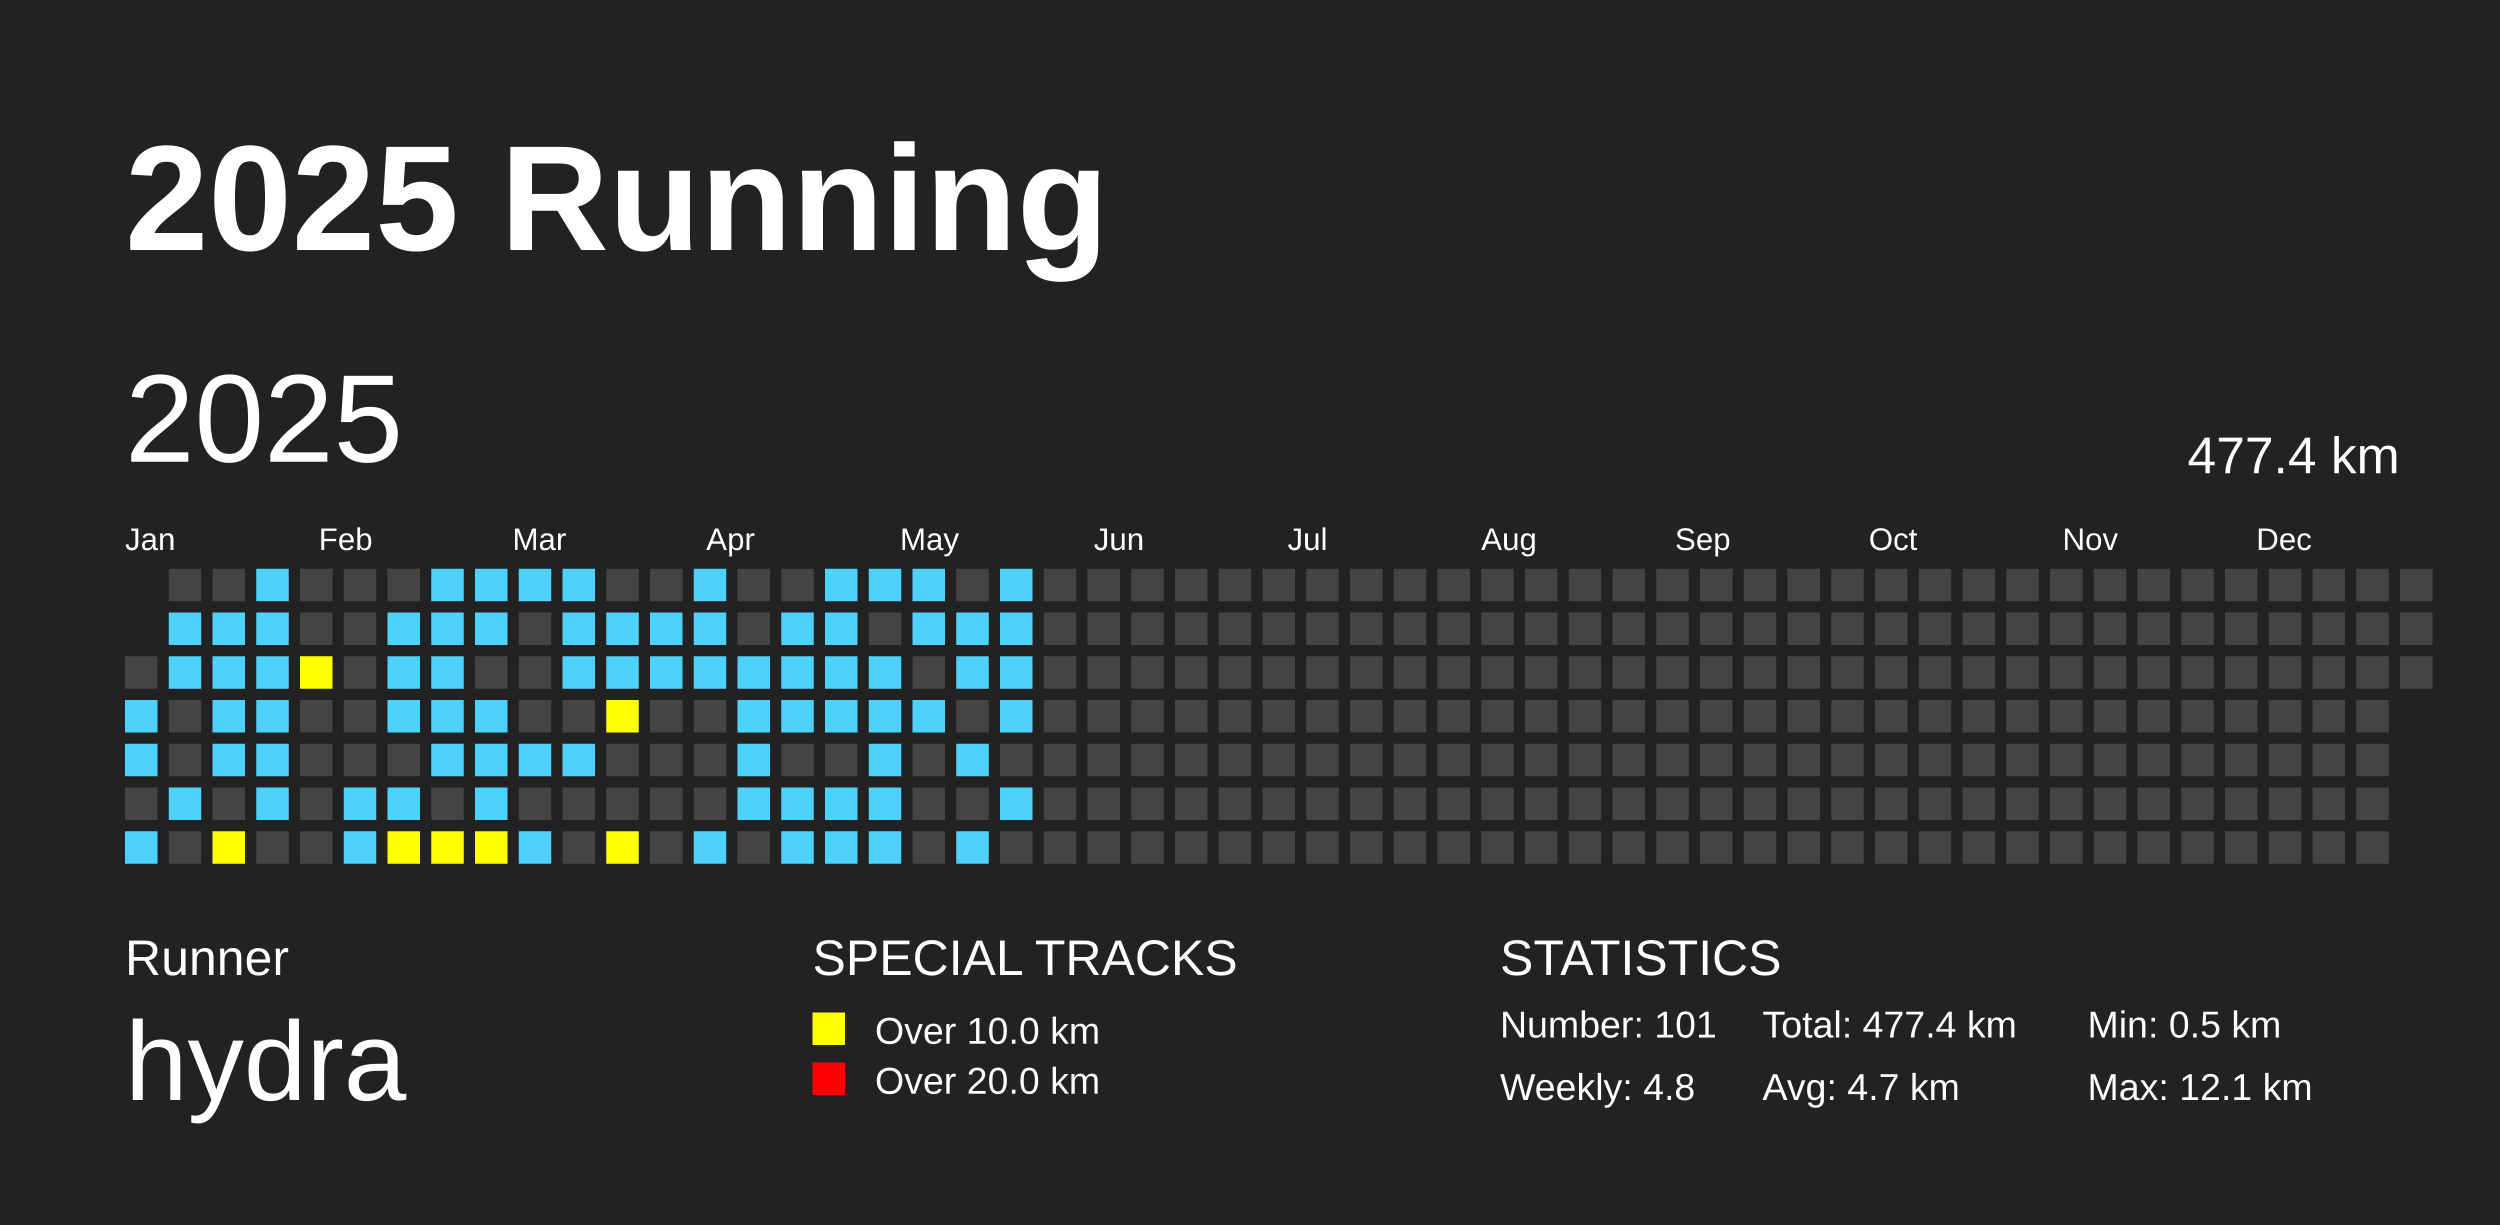
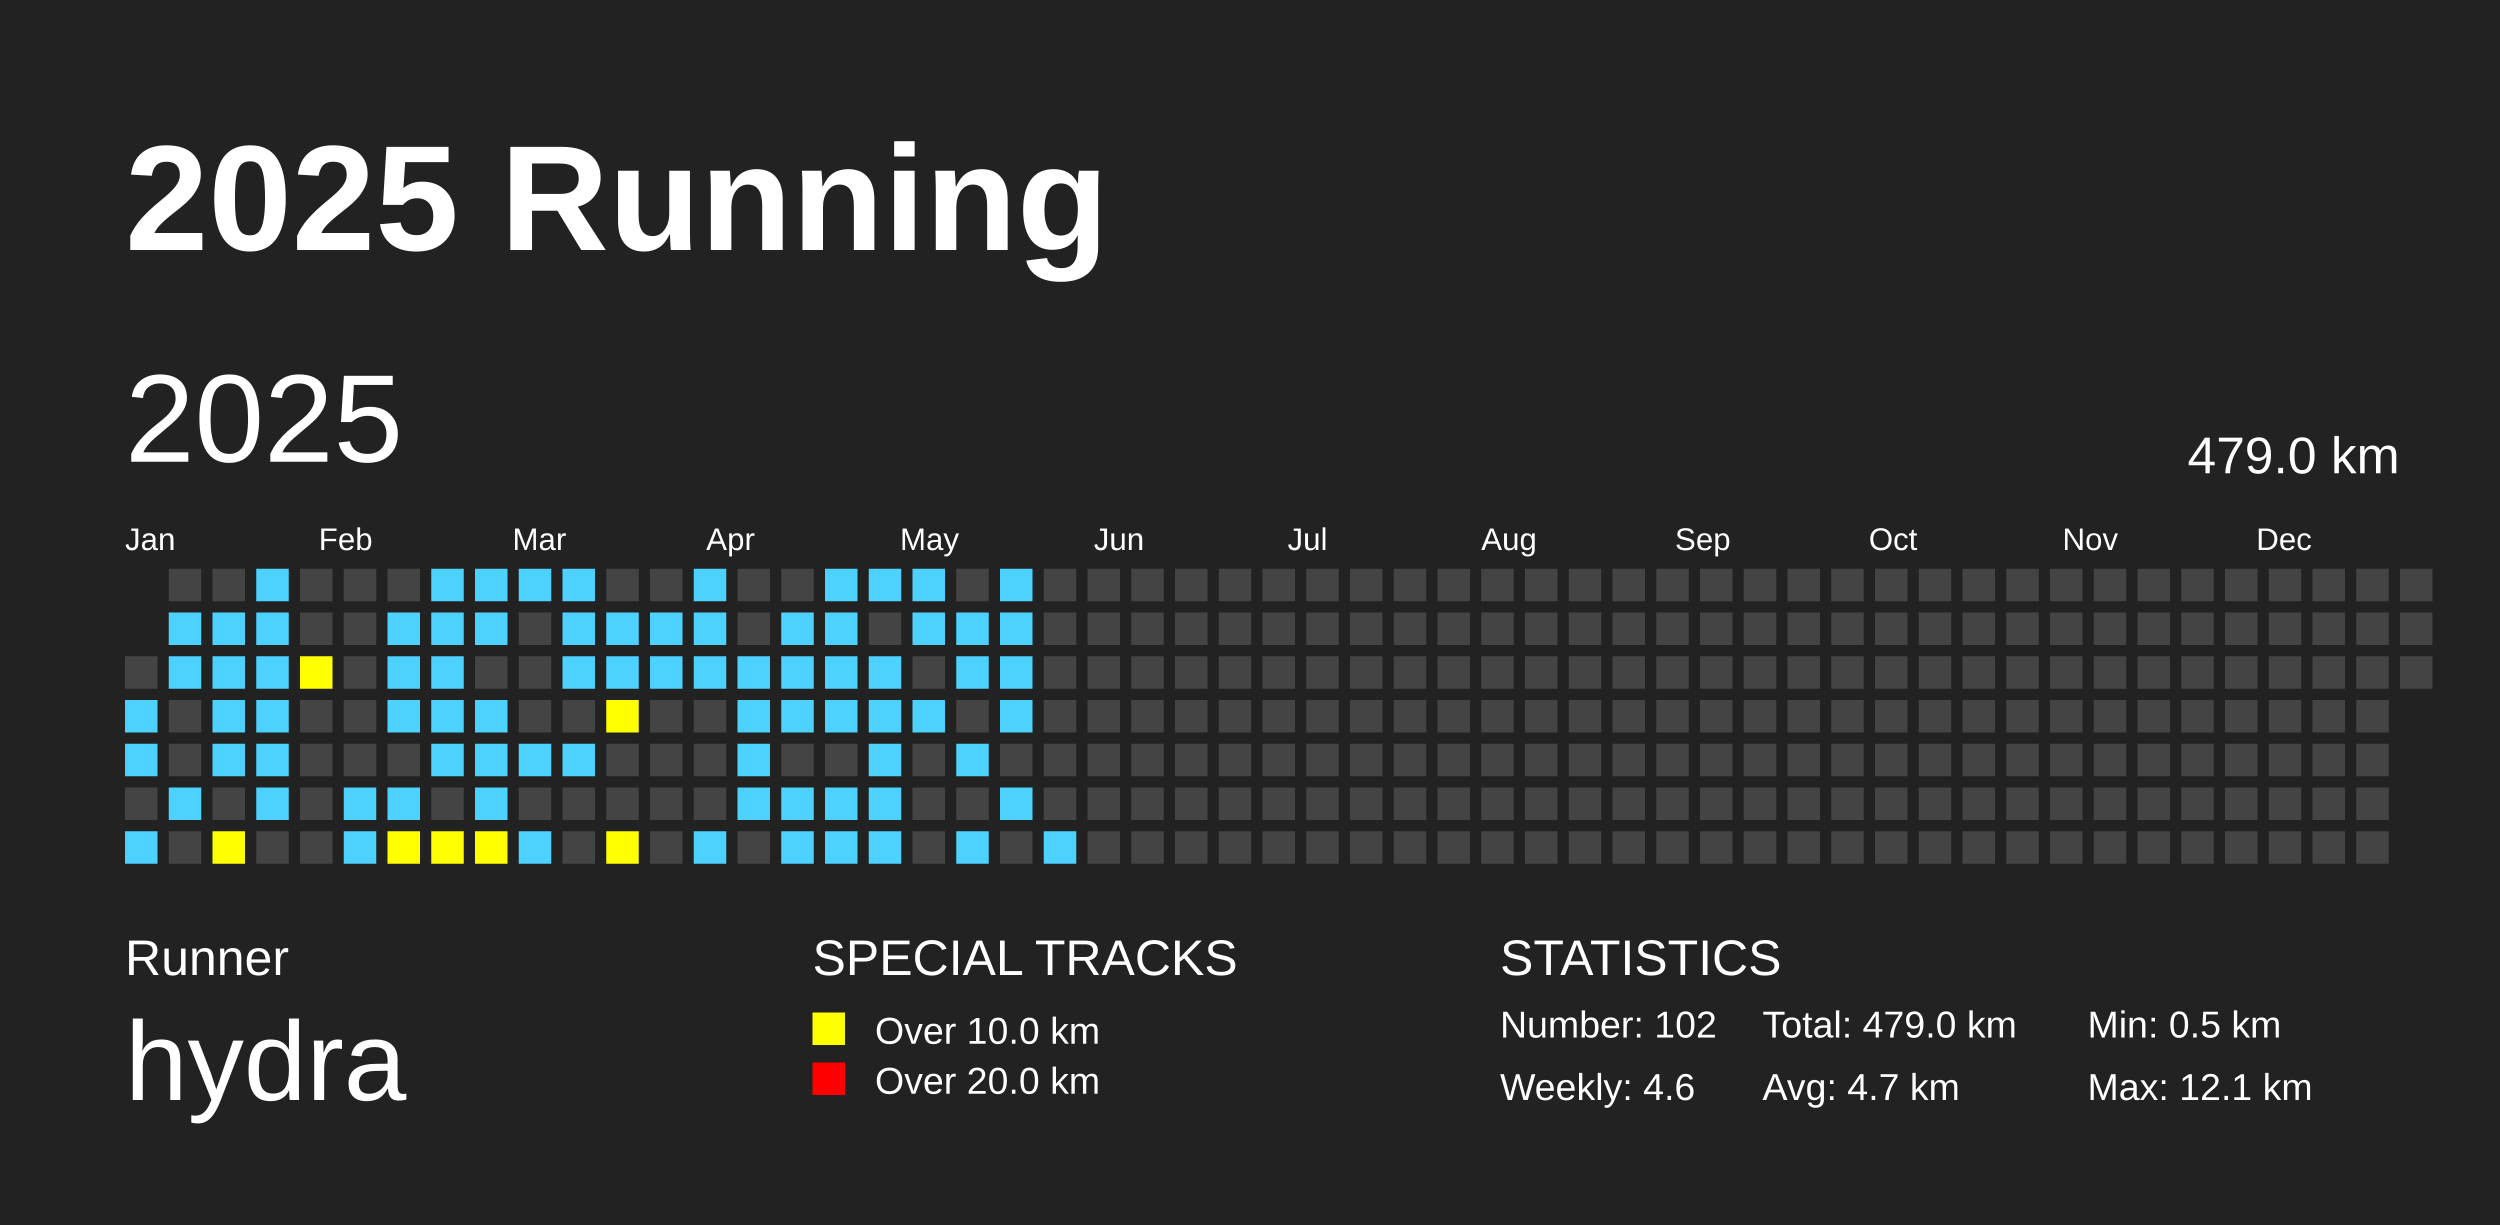
<svg xmlns="http://www.w3.org/2000/svg" baseProfile="full" height="98mm" version="1.1" viewBox="0,0,200,98" width="200mm">
  <defs />
  <rect fill="#222222" height="98" width="200" x="0" y="0" />
  <text fill="#FFFFFF" style="font-size:12px; font-family:Arial; font-weight:bold;" x="10" y="20">2025 Running</text>
  <text fill="#FFFFFF" style="font-size:4px; font-family:Arial" x="10" y="78">Runner</text>
  <text fill="#FFFFFF" style="font-size:9px; font-family:Arial" x="10" y="88">hydra</text>
  <text fill="#FFFFFF" style="font-size:4px; font-family:Arial" x="65" y="78">SPECIAL TRACKS</text>
  <rect fill="yellow" height="2.6" width="2.6" x="65" y="81" />
  <text fill="#FFFFFF" style="font-size:3px; font-family:Arial" x="70" y="83.5">Over 10.0 km</text>
  <rect fill="red" height="2.6" width="2.6" x="65" y="85" />
  <text fill="#FFFFFF" style="font-size:3px; font-family:Arial" x="70" y="87.5">Over 20.0 km</text>
  <text fill="#FFFFFF" style="font-size:4px; font-family:Arial" x="120" y="78">STATISTICS</text>
-   <text fill="#FFFFFF" style="font-size:3px; font-family:Arial" x="120" y="83">Number: 101</text>
-   <text fill="#FFFFFF" style="font-size:3px; font-family:Arial" x="120" y="88">Weekly: 4.8</text>
-   <text fill="#FFFFFF" style="font-size:3px; font-family:Arial" x="141" y="83">Total: 477.4 km</text>
+   <text fill="#FFFFFF" style="font-size:3px; font-family:Arial" x="120" y="83">Number: 102</text>
+   <text fill="#FFFFFF" style="font-size:3px; font-family:Arial" x="120" y="88">Weekly: 4.6</text>
+   <text fill="#FFFFFF" style="font-size:3px; font-family:Arial" x="141" y="83">Total: 479.0 km</text>
  <text fill="#FFFFFF" style="font-size:3px; font-family:Arial" x="141" y="88">Avg: 4.7 km</text>
  <text fill="#FFFFFF" style="font-size:3px; font-family:Arial" x="167" y="83">Min: 0.5 km</text>
  <text fill="#FFFFFF" style="font-size:3px; font-family:Arial" x="167" y="88">Max: 12.1 km</text>
  <text dominant-baseline="hanging" fill="#FFFFFF" style="font-size:10.0px; font-family:Arial;" x="10" y="30">2025</text>
-   <text dominant-baseline="hanging" fill="#FFFFFF" style="font-size:4.125px; font-family:Arial;" x="175" y="35">477.4 km</text>
+   <text dominant-baseline="hanging" fill="#FFFFFF" style="font-size:4.125px; font-family:Arial;" x="175" y="35">479.0 km</text>
  <text fill="#FFFFFF" style="font-size:2.5px; font-family:Arial" x="10.0" y="44">Jan</text>
  <text fill="#FFFFFF" style="font-size:2.5px; font-family:Arial" x="25.5" y="44">Feb</text>
  <text fill="#FFFFFF" style="font-size:2.5px; font-family:Arial" x="41.0" y="44">Mar</text>
  <text fill="#FFFFFF" style="font-size:2.5px; font-family:Arial" x="56.5" y="44">Apr</text>
  <text fill="#FFFFFF" style="font-size:2.5px; font-family:Arial" x="72.0" y="44">May</text>
  <text fill="#FFFFFF" style="font-size:2.5px; font-family:Arial" x="87.5" y="44">Jun</text>
  <text fill="#FFFFFF" style="font-size:2.5px; font-family:Arial" x="103.0" y="44">Jul</text>
  <text fill="#FFFFFF" style="font-size:2.5px; font-family:Arial" x="118.5" y="44">Aug</text>
  <text fill="#FFFFFF" style="font-size:2.5px; font-family:Arial" x="134.0" y="44">Sep</text>
  <text fill="#FFFFFF" style="font-size:2.5px; font-family:Arial" x="149.5" y="44">Oct</text>
  <text fill="#FFFFFF" style="font-size:2.5px; font-family:Arial" x="165.0" y="44">Nov</text>
  <text fill="#FFFFFF" style="font-size:2.5px; font-family:Arial" x="180.5" y="44">Dec</text>
  <rect fill="#444444" height="2.6" width="2.6" x="10.0" y="52.5" />
  <rect fill="#4DD2FF" height="2.6" width="2.6" x="10.0" y="56.0" />
  <rect fill="#4DD2FF" height="2.6" width="2.6" x="10.0" y="59.5" />
  <rect fill="#444444" height="2.6" width="2.6" x="10.0" y="63.0" />
  <rect fill="#4DD2FF" height="2.6" width="2.6" x="10.0" y="66.5" />
  <rect fill="#444444" height="2.6" width="2.6" x="13.5" y="45.5" />
  <rect fill="#4DD2FF" height="2.6" width="2.6" x="13.5" y="49.0" />
  <rect fill="#4DD2FF" height="2.6" width="2.6" x="13.5" y="52.5" />
  <rect fill="#444444" height="2.6" width="2.6" x="13.5" y="56.0" />
  <rect fill="#444444" height="2.6" width="2.6" x="13.5" y="59.5" />
  <rect fill="#4DD2FF" height="2.6" width="2.6" x="13.5" y="63.0" />
  <rect fill="#444444" height="2.6" width="2.6" x="13.5" y="66.5" />
  <rect fill="#444444" height="2.6" width="2.6" x="17.0" y="45.5" />
  <rect fill="#4DD2FF" height="2.6" width="2.6" x="17.0" y="49.0" />
  <rect fill="#4DD2FF" height="2.6" width="2.6" x="17.0" y="52.5" />
  <rect fill="#4DD2FF" height="2.6" width="2.6" x="17.0" y="56.0" />
  <rect fill="#4DD2FF" height="2.6" width="2.6" x="17.0" y="59.5" />
  <rect fill="#444444" height="2.6" width="2.6" x="17.0" y="63.0" />
  <rect fill="yellow" height="2.6" width="2.6" x="17.0" y="66.5" />
  <rect fill="#4DD2FF" height="2.6" width="2.6" x="20.5" y="45.5" />
  <rect fill="#4DD2FF" height="2.6" width="2.6" x="20.5" y="49.0" />
  <rect fill="#4DD2FF" height="2.6" width="2.6" x="20.5" y="52.5" />
  <rect fill="#4DD2FF" height="2.6" width="2.6" x="20.5" y="56.0" />
  <rect fill="#4DD2FF" height="2.6" width="2.6" x="20.5" y="59.5" />
  <rect fill="#4DD2FF" height="2.6" width="2.6" x="20.5" y="63.0" />
  <rect fill="#444444" height="2.6" width="2.6" x="20.5" y="66.5" />
  <rect fill="#444444" height="2.6" width="2.6" x="24.0" y="45.5" />
  <rect fill="#444444" height="2.6" width="2.6" x="24.0" y="49.0" />
  <rect fill="yellow" height="2.6" width="2.6" x="24.0" y="52.5" />
  <rect fill="#444444" height="2.6" width="2.6" x="24.0" y="56.0" />
  <rect fill="#444444" height="2.6" width="2.6" x="24.0" y="59.5" />
  <rect fill="#444444" height="2.6" width="2.6" x="24.0" y="63.0" />
  <rect fill="#444444" height="2.6" width="2.6" x="24.0" y="66.5" />
  <rect fill="#444444" height="2.6" width="2.6" x="27.5" y="45.5" />
  <rect fill="#444444" height="2.6" width="2.6" x="27.5" y="49.0" />
  <rect fill="#444444" height="2.6" width="2.6" x="27.5" y="52.5" />
  <rect fill="#444444" height="2.6" width="2.6" x="27.5" y="56.0" />
  <rect fill="#444444" height="2.6" width="2.6" x="27.5" y="59.5" />
  <rect fill="#4DD2FF" height="2.6" width="2.6" x="27.5" y="63.0" />
  <rect fill="#4DD2FF" height="2.6" width="2.6" x="27.5" y="66.5" />
  <rect fill="#444444" height="2.6" width="2.6" x="31.0" y="45.5" />
  <rect fill="#4DD2FF" height="2.6" width="2.6" x="31.0" y="49.0" />
  <rect fill="#4DD2FF" height="2.6" width="2.6" x="31.0" y="52.5" />
  <rect fill="#4DD2FF" height="2.6" width="2.6" x="31.0" y="56.0" />
  <rect fill="#444444" height="2.6" width="2.6" x="31.0" y="59.5" />
  <rect fill="#4DD2FF" height="2.6" width="2.6" x="31.0" y="63.0" />
  <rect fill="yellow" height="2.6" width="2.6" x="31.0" y="66.5" />
  <rect fill="#4DD2FF" height="2.6" width="2.6" x="34.5" y="45.5" />
  <rect fill="#4DD2FF" height="2.6" width="2.6" x="34.5" y="49.0" />
  <rect fill="#4DD2FF" height="2.6" width="2.6" x="34.5" y="52.5" />
  <rect fill="#4DD2FF" height="2.6" width="2.6" x="34.5" y="56.0" />
  <rect fill="#4DD2FF" height="2.6" width="2.6" x="34.5" y="59.5" />
  <rect fill="#444444" height="2.6" width="2.6" x="34.5" y="63.0" />
  <rect fill="yellow" height="2.6" width="2.6" x="34.5" y="66.5" />
  <rect fill="#4DD2FF" height="2.6" width="2.6" x="38.0" y="45.5" />
  <rect fill="#4DD2FF" height="2.6" width="2.6" x="38.0" y="49.0" />
  <rect fill="#444444" height="2.6" width="2.6" x="38.0" y="52.5" />
  <rect fill="#4DD2FF" height="2.6" width="2.6" x="38.0" y="56.0" />
  <rect fill="#4DD2FF" height="2.6" width="2.6" x="38.0" y="59.5" />
  <rect fill="#4DD2FF" height="2.6" width="2.6" x="38.0" y="63.0" />
  <rect fill="yellow" height="2.6" width="2.6" x="38.0" y="66.5" />
  <rect fill="#4DD2FF" height="2.6" width="2.6" x="41.5" y="45.5" />
  <rect fill="#444444" height="2.6" width="2.6" x="41.5" y="49.0" />
  <rect fill="#444444" height="2.6" width="2.6" x="41.5" y="52.5" />
  <rect fill="#444444" height="2.6" width="2.6" x="41.5" y="56.0" />
  <rect fill="#4DD2FF" height="2.6" width="2.6" x="41.5" y="59.5" />
  <rect fill="#444444" height="2.6" width="2.6" x="41.5" y="63.0" />
  <rect fill="#4DD2FF" height="2.6" width="2.6" x="41.5" y="66.5" />
  <rect fill="#4DD2FF" height="2.6" width="2.6" x="45.0" y="45.5" />
  <rect fill="#4DD2FF" height="2.6" width="2.6" x="45.0" y="49.0" />
  <rect fill="#4DD2FF" height="2.6" width="2.6" x="45.0" y="52.5" />
  <rect fill="#444444" height="2.6" width="2.6" x="45.0" y="56.0" />
  <rect fill="#4DD2FF" height="2.6" width="2.6" x="45.0" y="59.5" />
  <rect fill="#444444" height="2.6" width="2.6" x="45.0" y="63.0" />
  <rect fill="#444444" height="2.6" width="2.6" x="45.0" y="66.5" />
  <rect fill="#444444" height="2.6" width="2.6" x="48.5" y="45.5" />
  <rect fill="#4DD2FF" height="2.6" width="2.6" x="48.5" y="49.0" />
  <rect fill="#4DD2FF" height="2.6" width="2.6" x="48.5" y="52.5" />
  <rect fill="yellow" height="2.6" width="2.6" x="48.5" y="56.0" />
  <rect fill="#444444" height="2.6" width="2.6" x="48.5" y="59.5" />
  <rect fill="#444444" height="2.6" width="2.6" x="48.5" y="63.0" />
  <rect fill="yellow" height="2.6" width="2.6" x="48.5" y="66.5" />
  <rect fill="#444444" height="2.6" width="2.6" x="52.0" y="45.5" />
  <rect fill="#4DD2FF" height="2.6" width="2.6" x="52.0" y="49.0" />
  <rect fill="#4DD2FF" height="2.6" width="2.6" x="52.0" y="52.5" />
  <rect fill="#444444" height="2.6" width="2.6" x="52.0" y="56.0" />
  <rect fill="#444444" height="2.6" width="2.6" x="52.0" y="59.5" />
  <rect fill="#444444" height="2.6" width="2.6" x="52.0" y="63.0" />
  <rect fill="#444444" height="2.6" width="2.6" x="52.0" y="66.5" />
  <rect fill="#4DD2FF" height="2.6" width="2.6" x="55.5" y="45.5" />
  <rect fill="#4DD2FF" height="2.6" width="2.6" x="55.5" y="49.0" />
  <rect fill="#4DD2FF" height="2.6" width="2.6" x="55.5" y="52.5" />
  <rect fill="#444444" height="2.6" width="2.6" x="55.5" y="56.0" />
  <rect fill="#444444" height="2.6" width="2.6" x="55.5" y="59.5" />
  <rect fill="#444444" height="2.6" width="2.6" x="55.5" y="63.0" />
  <rect fill="#4DD2FF" height="2.6" width="2.6" x="55.5" y="66.5" />
  <rect fill="#444444" height="2.6" width="2.6" x="59.0" y="45.5" />
  <rect fill="#444444" height="2.6" width="2.6" x="59.0" y="49.0" />
  <rect fill="#4DD2FF" height="2.6" width="2.6" x="59.0" y="52.5" />
  <rect fill="#4DD2FF" height="2.6" width="2.6" x="59.0" y="56.0" />
  <rect fill="#4DD2FF" height="2.6" width="2.6" x="59.0" y="59.5" />
  <rect fill="#4DD2FF" height="2.6" width="2.6" x="59.0" y="63.0" />
  <rect fill="#444444" height="2.6" width="2.6" x="59.0" y="66.5" />
  <rect fill="#444444" height="2.6" width="2.6" x="62.5" y="45.5" />
  <rect fill="#4DD2FF" height="2.6" width="2.6" x="62.5" y="49.0" />
  <rect fill="#4DD2FF" height="2.6" width="2.6" x="62.5" y="52.5" />
  <rect fill="#4DD2FF" height="2.6" width="2.6" x="62.5" y="56.0" />
  <rect fill="#444444" height="2.6" width="2.6" x="62.5" y="59.5" />
  <rect fill="#4DD2FF" height="2.6" width="2.6" x="62.5" y="63.0" />
  <rect fill="#4DD2FF" height="2.6" width="2.6" x="62.5" y="66.5" />
  <rect fill="#4DD2FF" height="2.6" width="2.6" x="66.0" y="45.5" />
  <rect fill="#4DD2FF" height="2.6" width="2.6" x="66.0" y="49.0" />
  <rect fill="#4DD2FF" height="2.6" width="2.6" x="66.0" y="52.5" />
  <rect fill="#4DD2FF" height="2.6" width="2.6" x="66.0" y="56.0" />
  <rect fill="#444444" height="2.6" width="2.6" x="66.0" y="59.5" />
  <rect fill="#4DD2FF" height="2.6" width="2.6" x="66.0" y="63.0" />
  <rect fill="#4DD2FF" height="2.6" width="2.6" x="66.0" y="66.5" />
  <rect fill="#4DD2FF" height="2.6" width="2.6" x="69.5" y="45.5" />
  <rect fill="#444444" height="2.6" width="2.6" x="69.5" y="49.0" />
  <rect fill="#4DD2FF" height="2.6" width="2.6" x="69.5" y="52.5" />
  <rect fill="#4DD2FF" height="2.6" width="2.6" x="69.5" y="56.0" />
  <rect fill="#4DD2FF" height="2.6" width="2.6" x="69.5" y="59.5" />
  <rect fill="#4DD2FF" height="2.6" width="2.6" x="69.5" y="63.0" />
  <rect fill="#4DD2FF" height="2.6" width="2.6" x="69.5" y="66.5" />
  <rect fill="#4DD2FF" height="2.6" width="2.6" x="73.0" y="45.5" />
  <rect fill="#4DD2FF" height="2.6" width="2.6" x="73.0" y="49.0" />
  <rect fill="#444444" height="2.6" width="2.6" x="73.0" y="52.5" />
  <rect fill="#4DD2FF" height="2.6" width="2.6" x="73.0" y="56.0" />
  <rect fill="#444444" height="2.6" width="2.6" x="73.0" y="59.5" />
  <rect fill="#444444" height="2.6" width="2.6" x="73.0" y="63.0" />
  <rect fill="#444444" height="2.6" width="2.6" x="73.0" y="66.5" />
  <rect fill="#444444" height="2.6" width="2.6" x="76.5" y="45.5" />
  <rect fill="#4DD2FF" height="2.6" width="2.6" x="76.5" y="49.0" />
  <rect fill="#4DD2FF" height="2.6" width="2.6" x="76.5" y="52.5" />
  <rect fill="#444444" height="2.6" width="2.6" x="76.5" y="56.0" />
  <rect fill="#4DD2FF" height="2.6" width="2.6" x="76.5" y="59.5" />
  <rect fill="#444444" height="2.6" width="2.6" x="76.5" y="63.0" />
  <rect fill="#4DD2FF" height="2.6" width="2.6" x="76.5" y="66.5" />
  <rect fill="#4DD2FF" height="2.6" width="2.6" x="80.0" y="45.5" />
  <rect fill="#4DD2FF" height="2.6" width="2.6" x="80.0" y="49.0" />
  <rect fill="#4DD2FF" height="2.6" width="2.6" x="80.0" y="52.5" />
  <rect fill="#4DD2FF" height="2.6" width="2.6" x="80.0" y="56.0" />
  <rect fill="#444444" height="2.6" width="2.6" x="80.0" y="59.5" />
  <rect fill="#4DD2FF" height="2.6" width="2.6" x="80.0" y="63.0" />
  <rect fill="#444444" height="2.6" width="2.6" x="80.0" y="66.5" />
  <rect fill="#444444" height="2.6" width="2.6" x="83.5" y="45.5" />
  <rect fill="#444444" height="2.6" width="2.6" x="83.5" y="49.0" />
  <rect fill="#444444" height="2.6" width="2.6" x="83.5" y="52.5" />
  <rect fill="#444444" height="2.6" width="2.6" x="83.5" y="56.0" />
  <rect fill="#444444" height="2.6" width="2.6" x="83.5" y="59.5" />
  <rect fill="#444444" height="2.6" width="2.6" x="83.5" y="63.0" />
-   <rect fill="#444444" height="2.6" width="2.6" x="83.5" y="66.5" />
+   <rect fill="#4DD2FF" height="2.6" width="2.6" x="83.5" y="66.5" />
  <rect fill="#444444" height="2.6" width="2.6" x="87.0" y="45.5" />
  <rect fill="#444444" height="2.6" width="2.6" x="87.0" y="49.0" />
  <rect fill="#444444" height="2.6" width="2.6" x="87.0" y="52.5" />
  <rect fill="#444444" height="2.6" width="2.6" x="87.0" y="56.0" />
  <rect fill="#444444" height="2.6" width="2.6" x="87.0" y="59.5" />
  <rect fill="#444444" height="2.6" width="2.6" x="87.0" y="63.0" />
  <rect fill="#444444" height="2.6" width="2.6" x="87.0" y="66.5" />
  <rect fill="#444444" height="2.6" width="2.6" x="90.5" y="45.5" />
  <rect fill="#444444" height="2.6" width="2.6" x="90.5" y="49.0" />
  <rect fill="#444444" height="2.6" width="2.6" x="90.5" y="52.5" />
  <rect fill="#444444" height="2.6" width="2.6" x="90.5" y="56.0" />
  <rect fill="#444444" height="2.6" width="2.6" x="90.5" y="59.5" />
  <rect fill="#444444" height="2.6" width="2.6" x="90.5" y="63.0" />
  <rect fill="#444444" height="2.6" width="2.6" x="90.5" y="66.5" />
  <rect fill="#444444" height="2.6" width="2.6" x="94.0" y="45.5" />
  <rect fill="#444444" height="2.6" width="2.6" x="94.0" y="49.0" />
  <rect fill="#444444" height="2.6" width="2.6" x="94.0" y="52.5" />
  <rect fill="#444444" height="2.6" width="2.6" x="94.0" y="56.0" />
  <rect fill="#444444" height="2.6" width="2.6" x="94.0" y="59.5" />
  <rect fill="#444444" height="2.6" width="2.6" x="94.0" y="63.0" />
  <rect fill="#444444" height="2.6" width="2.6" x="94.0" y="66.5" />
  <rect fill="#444444" height="2.6" width="2.6" x="97.5" y="45.5" />
  <rect fill="#444444" height="2.6" width="2.6" x="97.5" y="49.0" />
  <rect fill="#444444" height="2.6" width="2.6" x="97.5" y="52.5" />
  <rect fill="#444444" height="2.6" width="2.6" x="97.5" y="56.0" />
  <rect fill="#444444" height="2.6" width="2.6" x="97.5" y="59.5" />
  <rect fill="#444444" height="2.6" width="2.6" x="97.5" y="63.0" />
  <rect fill="#444444" height="2.6" width="2.6" x="97.5" y="66.5" />
  <rect fill="#444444" height="2.6" width="2.6" x="101.0" y="45.5" />
  <rect fill="#444444" height="2.6" width="2.6" x="101.0" y="49.0" />
  <rect fill="#444444" height="2.6" width="2.6" x="101.0" y="52.5" />
  <rect fill="#444444" height="2.6" width="2.6" x="101.0" y="56.0" />
  <rect fill="#444444" height="2.6" width="2.6" x="101.0" y="59.5" />
  <rect fill="#444444" height="2.6" width="2.6" x="101.0" y="63.0" />
  <rect fill="#444444" height="2.6" width="2.6" x="101.0" y="66.5" />
  <rect fill="#444444" height="2.6" width="2.6" x="104.5" y="45.5" />
  <rect fill="#444444" height="2.6" width="2.6" x="104.5" y="49.0" />
  <rect fill="#444444" height="2.6" width="2.6" x="104.5" y="52.5" />
  <rect fill="#444444" height="2.6" width="2.6" x="104.5" y="56.0" />
  <rect fill="#444444" height="2.6" width="2.6" x="104.5" y="59.5" />
  <rect fill="#444444" height="2.6" width="2.6" x="104.5" y="63.0" />
  <rect fill="#444444" height="2.6" width="2.6" x="104.5" y="66.5" />
  <rect fill="#444444" height="2.6" width="2.6" x="108.0" y="45.5" />
  <rect fill="#444444" height="2.6" width="2.6" x="108.0" y="49.0" />
  <rect fill="#444444" height="2.6" width="2.6" x="108.0" y="52.5" />
  <rect fill="#444444" height="2.6" width="2.6" x="108.0" y="56.0" />
  <rect fill="#444444" height="2.6" width="2.6" x="108.0" y="59.5" />
  <rect fill="#444444" height="2.6" width="2.6" x="108.0" y="63.0" />
  <rect fill="#444444" height="2.6" width="2.6" x="108.0" y="66.5" />
  <rect fill="#444444" height="2.6" width="2.6" x="111.5" y="45.5" />
  <rect fill="#444444" height="2.6" width="2.6" x="111.5" y="49.0" />
  <rect fill="#444444" height="2.6" width="2.6" x="111.5" y="52.5" />
  <rect fill="#444444" height="2.6" width="2.6" x="111.5" y="56.0" />
  <rect fill="#444444" height="2.6" width="2.6" x="111.5" y="59.5" />
  <rect fill="#444444" height="2.6" width="2.6" x="111.5" y="63.0" />
  <rect fill="#444444" height="2.6" width="2.6" x="111.5" y="66.5" />
  <rect fill="#444444" height="2.6" width="2.6" x="115.0" y="45.5" />
  <rect fill="#444444" height="2.6" width="2.6" x="115.0" y="49.0" />
  <rect fill="#444444" height="2.6" width="2.6" x="115.0" y="52.5" />
  <rect fill="#444444" height="2.6" width="2.6" x="115.0" y="56.0" />
  <rect fill="#444444" height="2.6" width="2.6" x="115.0" y="59.5" />
  <rect fill="#444444" height="2.6" width="2.6" x="115.0" y="63.0" />
  <rect fill="#444444" height="2.6" width="2.6" x="115.0" y="66.5" />
  <rect fill="#444444" height="2.6" width="2.6" x="118.5" y="45.5" />
  <rect fill="#444444" height="2.6" width="2.6" x="118.5" y="49.0" />
  <rect fill="#444444" height="2.6" width="2.6" x="118.5" y="52.5" />
  <rect fill="#444444" height="2.6" width="2.6" x="118.5" y="56.0" />
  <rect fill="#444444" height="2.6" width="2.6" x="118.5" y="59.5" />
  <rect fill="#444444" height="2.6" width="2.6" x="118.5" y="63.0" />
  <rect fill="#444444" height="2.6" width="2.6" x="118.5" y="66.5" />
  <rect fill="#444444" height="2.6" width="2.6" x="122.0" y="45.5" />
  <rect fill="#444444" height="2.6" width="2.6" x="122.0" y="49.0" />
  <rect fill="#444444" height="2.6" width="2.6" x="122.0" y="52.5" />
  <rect fill="#444444" height="2.6" width="2.6" x="122.0" y="56.0" />
  <rect fill="#444444" height="2.6" width="2.6" x="122.0" y="59.5" />
  <rect fill="#444444" height="2.6" width="2.6" x="122.0" y="63.0" />
  <rect fill="#444444" height="2.6" width="2.6" x="122.0" y="66.5" />
  <rect fill="#444444" height="2.6" width="2.6" x="125.5" y="45.5" />
  <rect fill="#444444" height="2.6" width="2.6" x="125.5" y="49.0" />
  <rect fill="#444444" height="2.6" width="2.6" x="125.5" y="52.5" />
  <rect fill="#444444" height="2.6" width="2.6" x="125.5" y="56.0" />
  <rect fill="#444444" height="2.6" width="2.6" x="125.5" y="59.5" />
  <rect fill="#444444" height="2.6" width="2.6" x="125.5" y="63.0" />
  <rect fill="#444444" height="2.6" width="2.6" x="125.5" y="66.5" />
  <rect fill="#444444" height="2.6" width="2.6" x="129.0" y="45.5" />
  <rect fill="#444444" height="2.6" width="2.6" x="129.0" y="49.0" />
  <rect fill="#444444" height="2.6" width="2.6" x="129.0" y="52.5" />
  <rect fill="#444444" height="2.6" width="2.6" x="129.0" y="56.0" />
  <rect fill="#444444" height="2.6" width="2.6" x="129.0" y="59.5" />
  <rect fill="#444444" height="2.6" width="2.6" x="129.0" y="63.0" />
  <rect fill="#444444" height="2.6" width="2.6" x="129.0" y="66.5" />
  <rect fill="#444444" height="2.6" width="2.6" x="132.5" y="45.5" />
  <rect fill="#444444" height="2.6" width="2.6" x="132.5" y="49.0" />
  <rect fill="#444444" height="2.6" width="2.6" x="132.5" y="52.5" />
  <rect fill="#444444" height="2.6" width="2.6" x="132.5" y="56.0" />
  <rect fill="#444444" height="2.6" width="2.6" x="132.5" y="59.5" />
  <rect fill="#444444" height="2.6" width="2.6" x="132.5" y="63.0" />
  <rect fill="#444444" height="2.6" width="2.6" x="132.5" y="66.5" />
  <rect fill="#444444" height="2.6" width="2.6" x="136.0" y="45.5" />
  <rect fill="#444444" height="2.6" width="2.6" x="136.0" y="49.0" />
  <rect fill="#444444" height="2.6" width="2.6" x="136.0" y="52.5" />
  <rect fill="#444444" height="2.6" width="2.6" x="136.0" y="56.0" />
  <rect fill="#444444" height="2.6" width="2.6" x="136.0" y="59.5" />
  <rect fill="#444444" height="2.6" width="2.6" x="136.0" y="63.0" />
  <rect fill="#444444" height="2.6" width="2.6" x="136.0" y="66.5" />
  <rect fill="#444444" height="2.6" width="2.6" x="139.5" y="45.5" />
  <rect fill="#444444" height="2.6" width="2.6" x="139.5" y="49.0" />
  <rect fill="#444444" height="2.6" width="2.6" x="139.5" y="52.5" />
  <rect fill="#444444" height="2.6" width="2.6" x="139.5" y="56.0" />
  <rect fill="#444444" height="2.6" width="2.6" x="139.5" y="59.5" />
  <rect fill="#444444" height="2.6" width="2.6" x="139.5" y="63.0" />
  <rect fill="#444444" height="2.6" width="2.6" x="139.5" y="66.5" />
  <rect fill="#444444" height="2.6" width="2.6" x="143.0" y="45.5" />
  <rect fill="#444444" height="2.6" width="2.6" x="143.0" y="49.0" />
  <rect fill="#444444" height="2.6" width="2.6" x="143.0" y="52.5" />
  <rect fill="#444444" height="2.6" width="2.6" x="143.0" y="56.0" />
  <rect fill="#444444" height="2.6" width="2.6" x="143.0" y="59.5" />
  <rect fill="#444444" height="2.6" width="2.6" x="143.0" y="63.0" />
  <rect fill="#444444" height="2.6" width="2.6" x="143.0" y="66.5" />
  <rect fill="#444444" height="2.6" width="2.6" x="146.5" y="45.5" />
  <rect fill="#444444" height="2.6" width="2.6" x="146.5" y="49.0" />
  <rect fill="#444444" height="2.6" width="2.6" x="146.5" y="52.5" />
  <rect fill="#444444" height="2.6" width="2.6" x="146.5" y="56.0" />
  <rect fill="#444444" height="2.6" width="2.6" x="146.5" y="59.5" />
  <rect fill="#444444" height="2.6" width="2.6" x="146.5" y="63.0" />
  <rect fill="#444444" height="2.6" width="2.6" x="146.5" y="66.5" />
  <rect fill="#444444" height="2.6" width="2.6" x="150.0" y="45.5" />
  <rect fill="#444444" height="2.6" width="2.6" x="150.0" y="49.0" />
  <rect fill="#444444" height="2.6" width="2.6" x="150.0" y="52.5" />
  <rect fill="#444444" height="2.6" width="2.6" x="150.0" y="56.0" />
  <rect fill="#444444" height="2.6" width="2.6" x="150.0" y="59.5" />
  <rect fill="#444444" height="2.6" width="2.6" x="150.0" y="63.0" />
  <rect fill="#444444" height="2.6" width="2.6" x="150.0" y="66.5" />
  <rect fill="#444444" height="2.6" width="2.6" x="153.5" y="45.5" />
  <rect fill="#444444" height="2.6" width="2.6" x="153.5" y="49.0" />
  <rect fill="#444444" height="2.6" width="2.6" x="153.5" y="52.5" />
  <rect fill="#444444" height="2.6" width="2.6" x="153.5" y="56.0" />
  <rect fill="#444444" height="2.6" width="2.6" x="153.5" y="59.5" />
  <rect fill="#444444" height="2.6" width="2.6" x="153.5" y="63.0" />
  <rect fill="#444444" height="2.6" width="2.6" x="153.5" y="66.5" />
  <rect fill="#444444" height="2.6" width="2.6" x="157.0" y="45.5" />
  <rect fill="#444444" height="2.6" width="2.6" x="157.0" y="49.0" />
  <rect fill="#444444" height="2.6" width="2.6" x="157.0" y="52.5" />
  <rect fill="#444444" height="2.6" width="2.6" x="157.0" y="56.0" />
  <rect fill="#444444" height="2.6" width="2.6" x="157.0" y="59.5" />
  <rect fill="#444444" height="2.6" width="2.6" x="157.0" y="63.0" />
  <rect fill="#444444" height="2.6" width="2.6" x="157.0" y="66.5" />
  <rect fill="#444444" height="2.6" width="2.6" x="160.5" y="45.5" />
  <rect fill="#444444" height="2.6" width="2.6" x="160.5" y="49.0" />
  <rect fill="#444444" height="2.6" width="2.6" x="160.5" y="52.5" />
  <rect fill="#444444" height="2.6" width="2.6" x="160.5" y="56.0" />
  <rect fill="#444444" height="2.6" width="2.6" x="160.5" y="59.5" />
  <rect fill="#444444" height="2.6" width="2.6" x="160.5" y="63.0" />
  <rect fill="#444444" height="2.6" width="2.6" x="160.5" y="66.5" />
  <rect fill="#444444" height="2.6" width="2.6" x="164.0" y="45.5" />
  <rect fill="#444444" height="2.6" width="2.6" x="164.0" y="49.0" />
  <rect fill="#444444" height="2.6" width="2.6" x="164.0" y="52.5" />
  <rect fill="#444444" height="2.6" width="2.6" x="164.0" y="56.0" />
  <rect fill="#444444" height="2.6" width="2.6" x="164.0" y="59.5" />
  <rect fill="#444444" height="2.6" width="2.6" x="164.0" y="63.0" />
  <rect fill="#444444" height="2.6" width="2.6" x="164.0" y="66.5" />
  <rect fill="#444444" height="2.6" width="2.6" x="167.5" y="45.5" />
  <rect fill="#444444" height="2.6" width="2.6" x="167.5" y="49.0" />
  <rect fill="#444444" height="2.6" width="2.6" x="167.5" y="52.5" />
  <rect fill="#444444" height="2.6" width="2.6" x="167.5" y="56.0" />
  <rect fill="#444444" height="2.6" width="2.6" x="167.5" y="59.5" />
  <rect fill="#444444" height="2.6" width="2.6" x="167.5" y="63.0" />
  <rect fill="#444444" height="2.6" width="2.6" x="167.5" y="66.5" />
  <rect fill="#444444" height="2.6" width="2.6" x="171.0" y="45.5" />
  <rect fill="#444444" height="2.6" width="2.6" x="171.0" y="49.0" />
  <rect fill="#444444" height="2.6" width="2.6" x="171.0" y="52.5" />
  <rect fill="#444444" height="2.6" width="2.6" x="171.0" y="56.0" />
  <rect fill="#444444" height="2.6" width="2.6" x="171.0" y="59.5" />
  <rect fill="#444444" height="2.6" width="2.6" x="171.0" y="63.0" />
  <rect fill="#444444" height="2.6" width="2.6" x="171.0" y="66.5" />
  <rect fill="#444444" height="2.6" width="2.6" x="174.5" y="45.5" />
  <rect fill="#444444" height="2.6" width="2.6" x="174.5" y="49.0" />
  <rect fill="#444444" height="2.6" width="2.6" x="174.5" y="52.5" />
  <rect fill="#444444" height="2.6" width="2.6" x="174.5" y="56.0" />
  <rect fill="#444444" height="2.6" width="2.6" x="174.5" y="59.5" />
  <rect fill="#444444" height="2.6" width="2.6" x="174.5" y="63.0" />
  <rect fill="#444444" height="2.6" width="2.6" x="174.5" y="66.5" />
  <rect fill="#444444" height="2.6" width="2.6" x="178.0" y="45.5" />
  <rect fill="#444444" height="2.6" width="2.6" x="178.0" y="49.0" />
  <rect fill="#444444" height="2.6" width="2.6" x="178.0" y="52.5" />
  <rect fill="#444444" height="2.6" width="2.6" x="178.0" y="56.0" />
  <rect fill="#444444" height="2.6" width="2.6" x="178.0" y="59.5" />
  <rect fill="#444444" height="2.6" width="2.6" x="178.0" y="63.0" />
  <rect fill="#444444" height="2.6" width="2.6" x="178.0" y="66.5" />
  <rect fill="#444444" height="2.6" width="2.6" x="181.5" y="45.5" />
  <rect fill="#444444" height="2.6" width="2.6" x="181.5" y="49.0" />
  <rect fill="#444444" height="2.6" width="2.6" x="181.5" y="52.5" />
  <rect fill="#444444" height="2.6" width="2.6" x="181.5" y="56.0" />
  <rect fill="#444444" height="2.6" width="2.6" x="181.5" y="59.5" />
  <rect fill="#444444" height="2.6" width="2.6" x="181.5" y="63.0" />
  <rect fill="#444444" height="2.6" width="2.6" x="181.5" y="66.5" />
  <rect fill="#444444" height="2.6" width="2.6" x="185.0" y="45.5" />
  <rect fill="#444444" height="2.6" width="2.6" x="185.0" y="49.0" />
  <rect fill="#444444" height="2.6" width="2.6" x="185.0" y="52.5" />
  <rect fill="#444444" height="2.6" width="2.6" x="185.0" y="56.0" />
  <rect fill="#444444" height="2.6" width="2.6" x="185.0" y="59.5" />
  <rect fill="#444444" height="2.6" width="2.6" x="185.0" y="63.0" />
  <rect fill="#444444" height="2.6" width="2.6" x="185.0" y="66.5" />
  <rect fill="#444444" height="2.6" width="2.6" x="188.5" y="45.5" />
  <rect fill="#444444" height="2.6" width="2.6" x="188.5" y="49.0" />
  <rect fill="#444444" height="2.6" width="2.6" x="188.5" y="52.5" />
  <rect fill="#444444" height="2.6" width="2.6" x="188.5" y="56.0" />
  <rect fill="#444444" height="2.6" width="2.6" x="188.5" y="59.5" />
  <rect fill="#444444" height="2.6" width="2.6" x="188.5" y="63.0" />
  <rect fill="#444444" height="2.6" width="2.6" x="188.5" y="66.5" />
  <rect fill="#444444" height="2.6" width="2.6" x="192.0" y="45.5" />
  <rect fill="#444444" height="2.6" width="2.6" x="192.0" y="49.0" />
  <rect fill="#444444" height="2.6" width="2.6" x="192.0" y="52.5" />
</svg>
